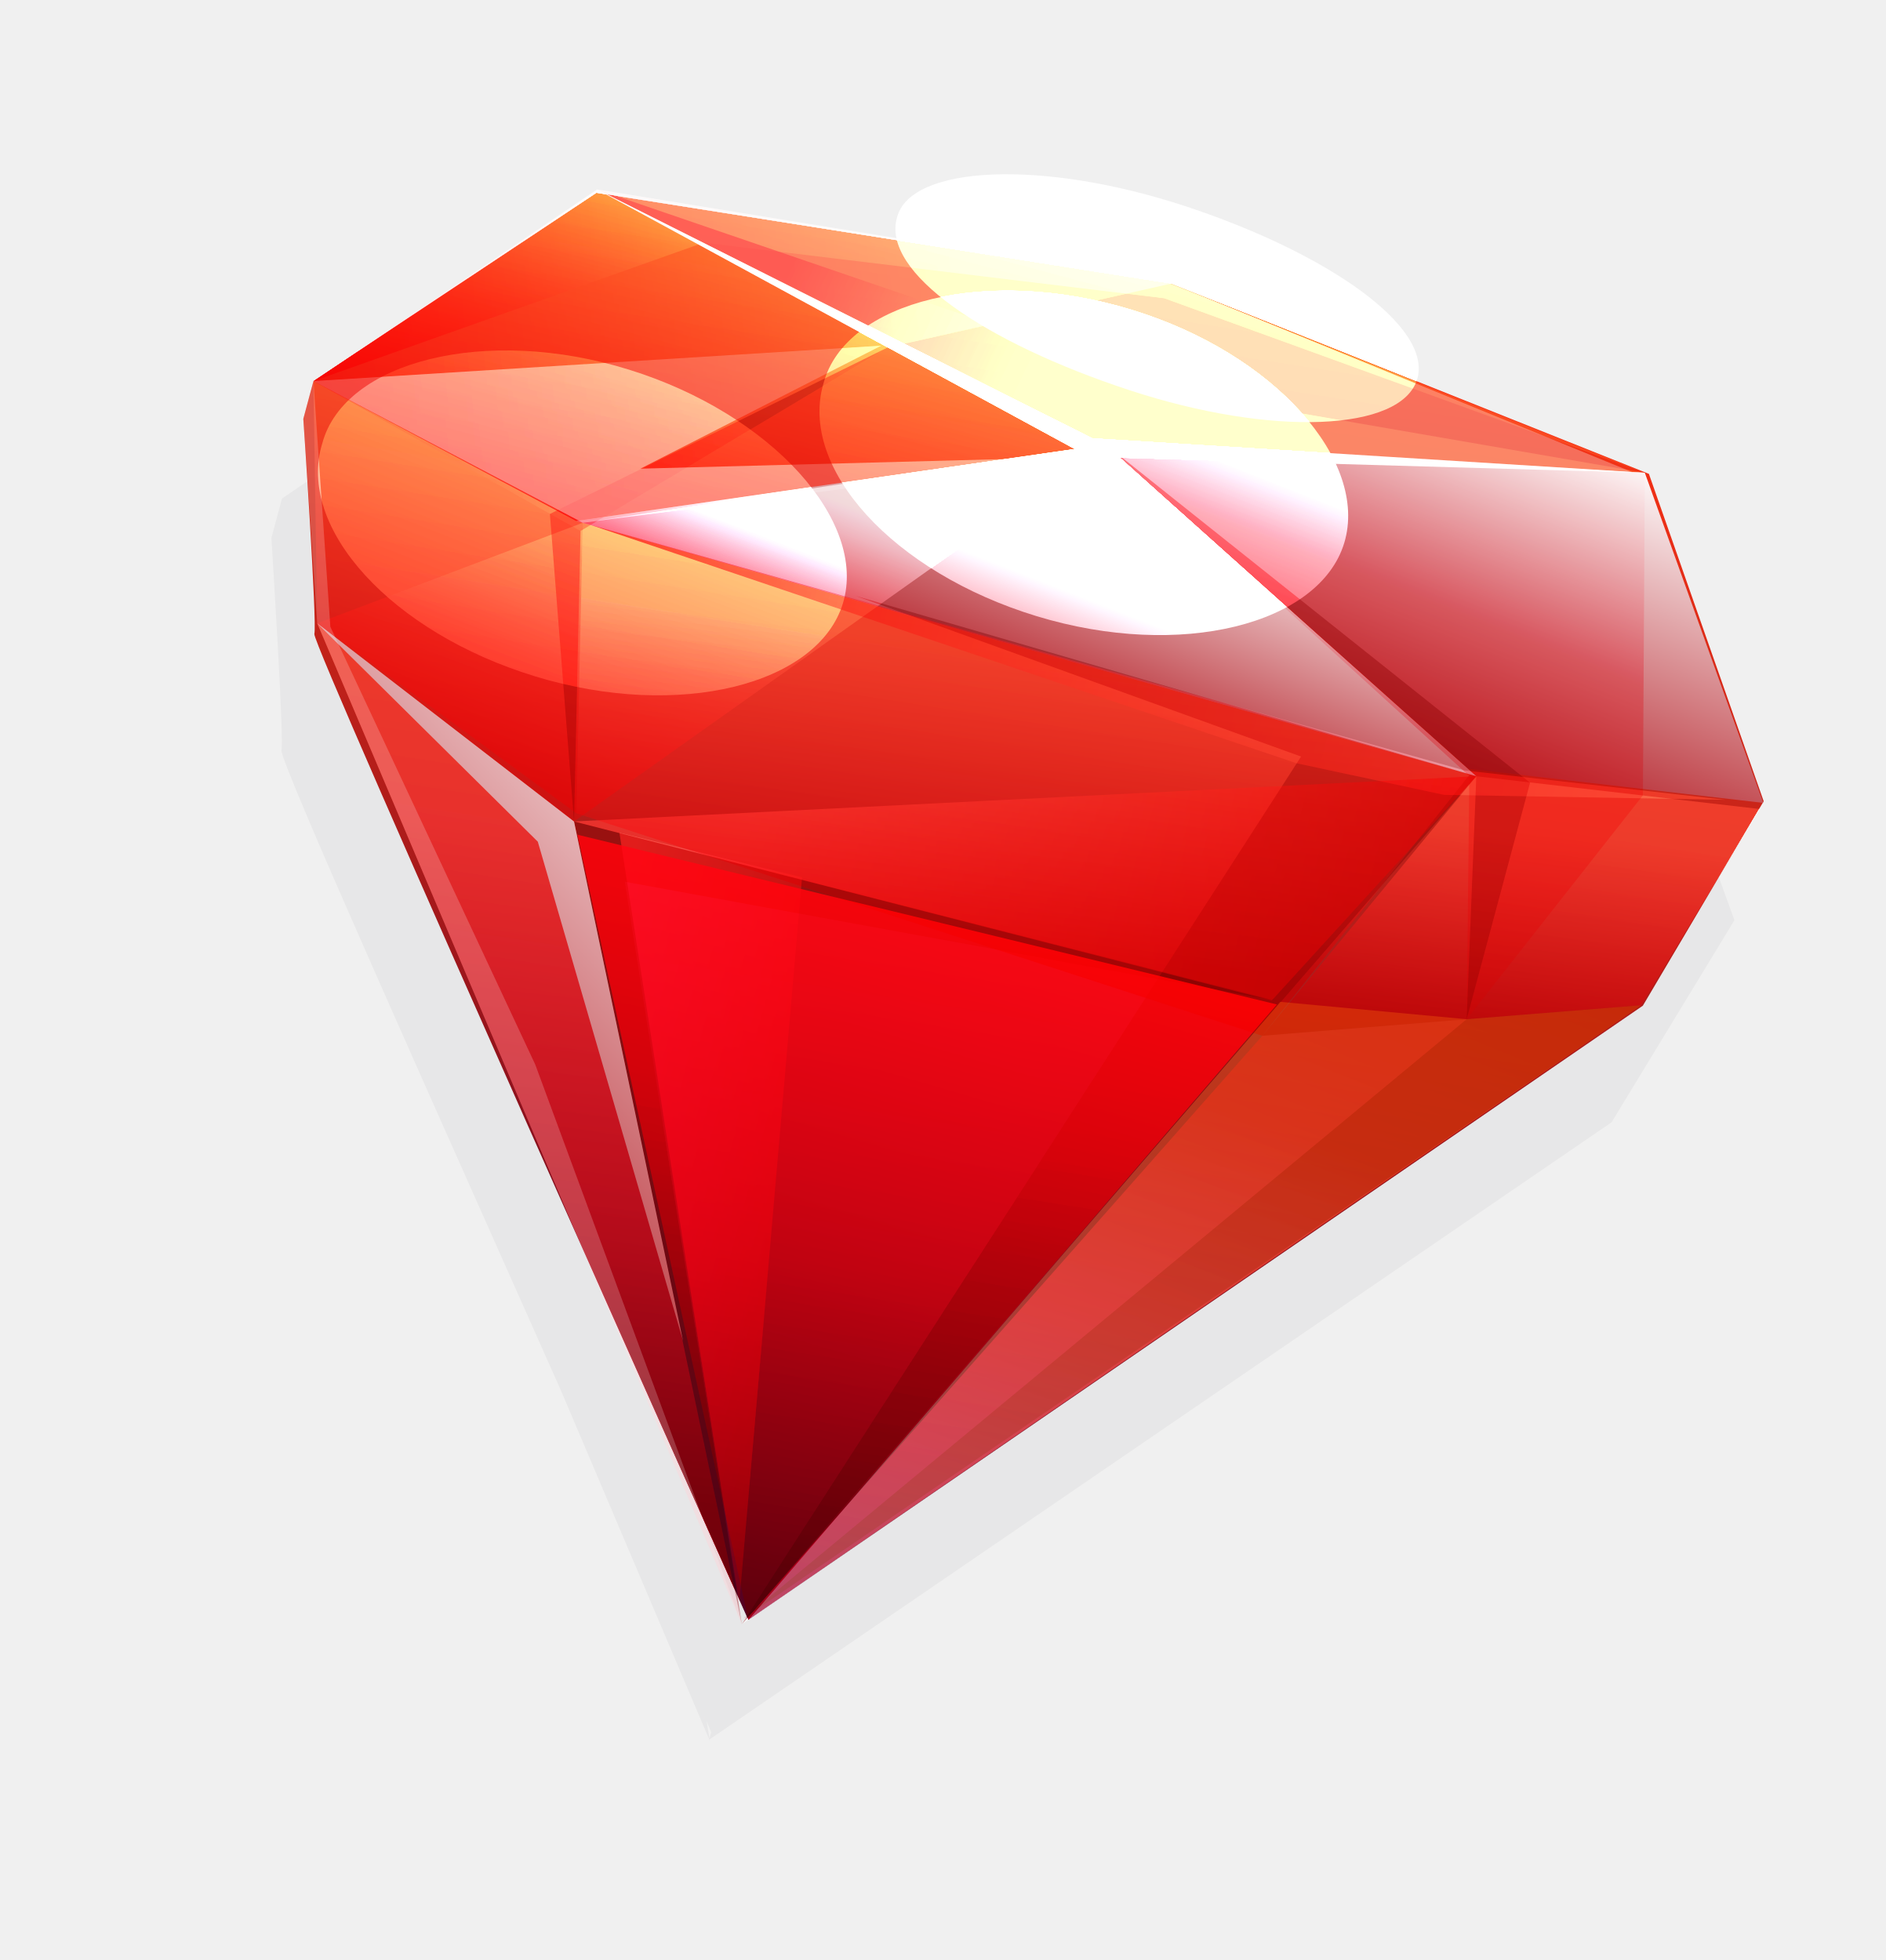
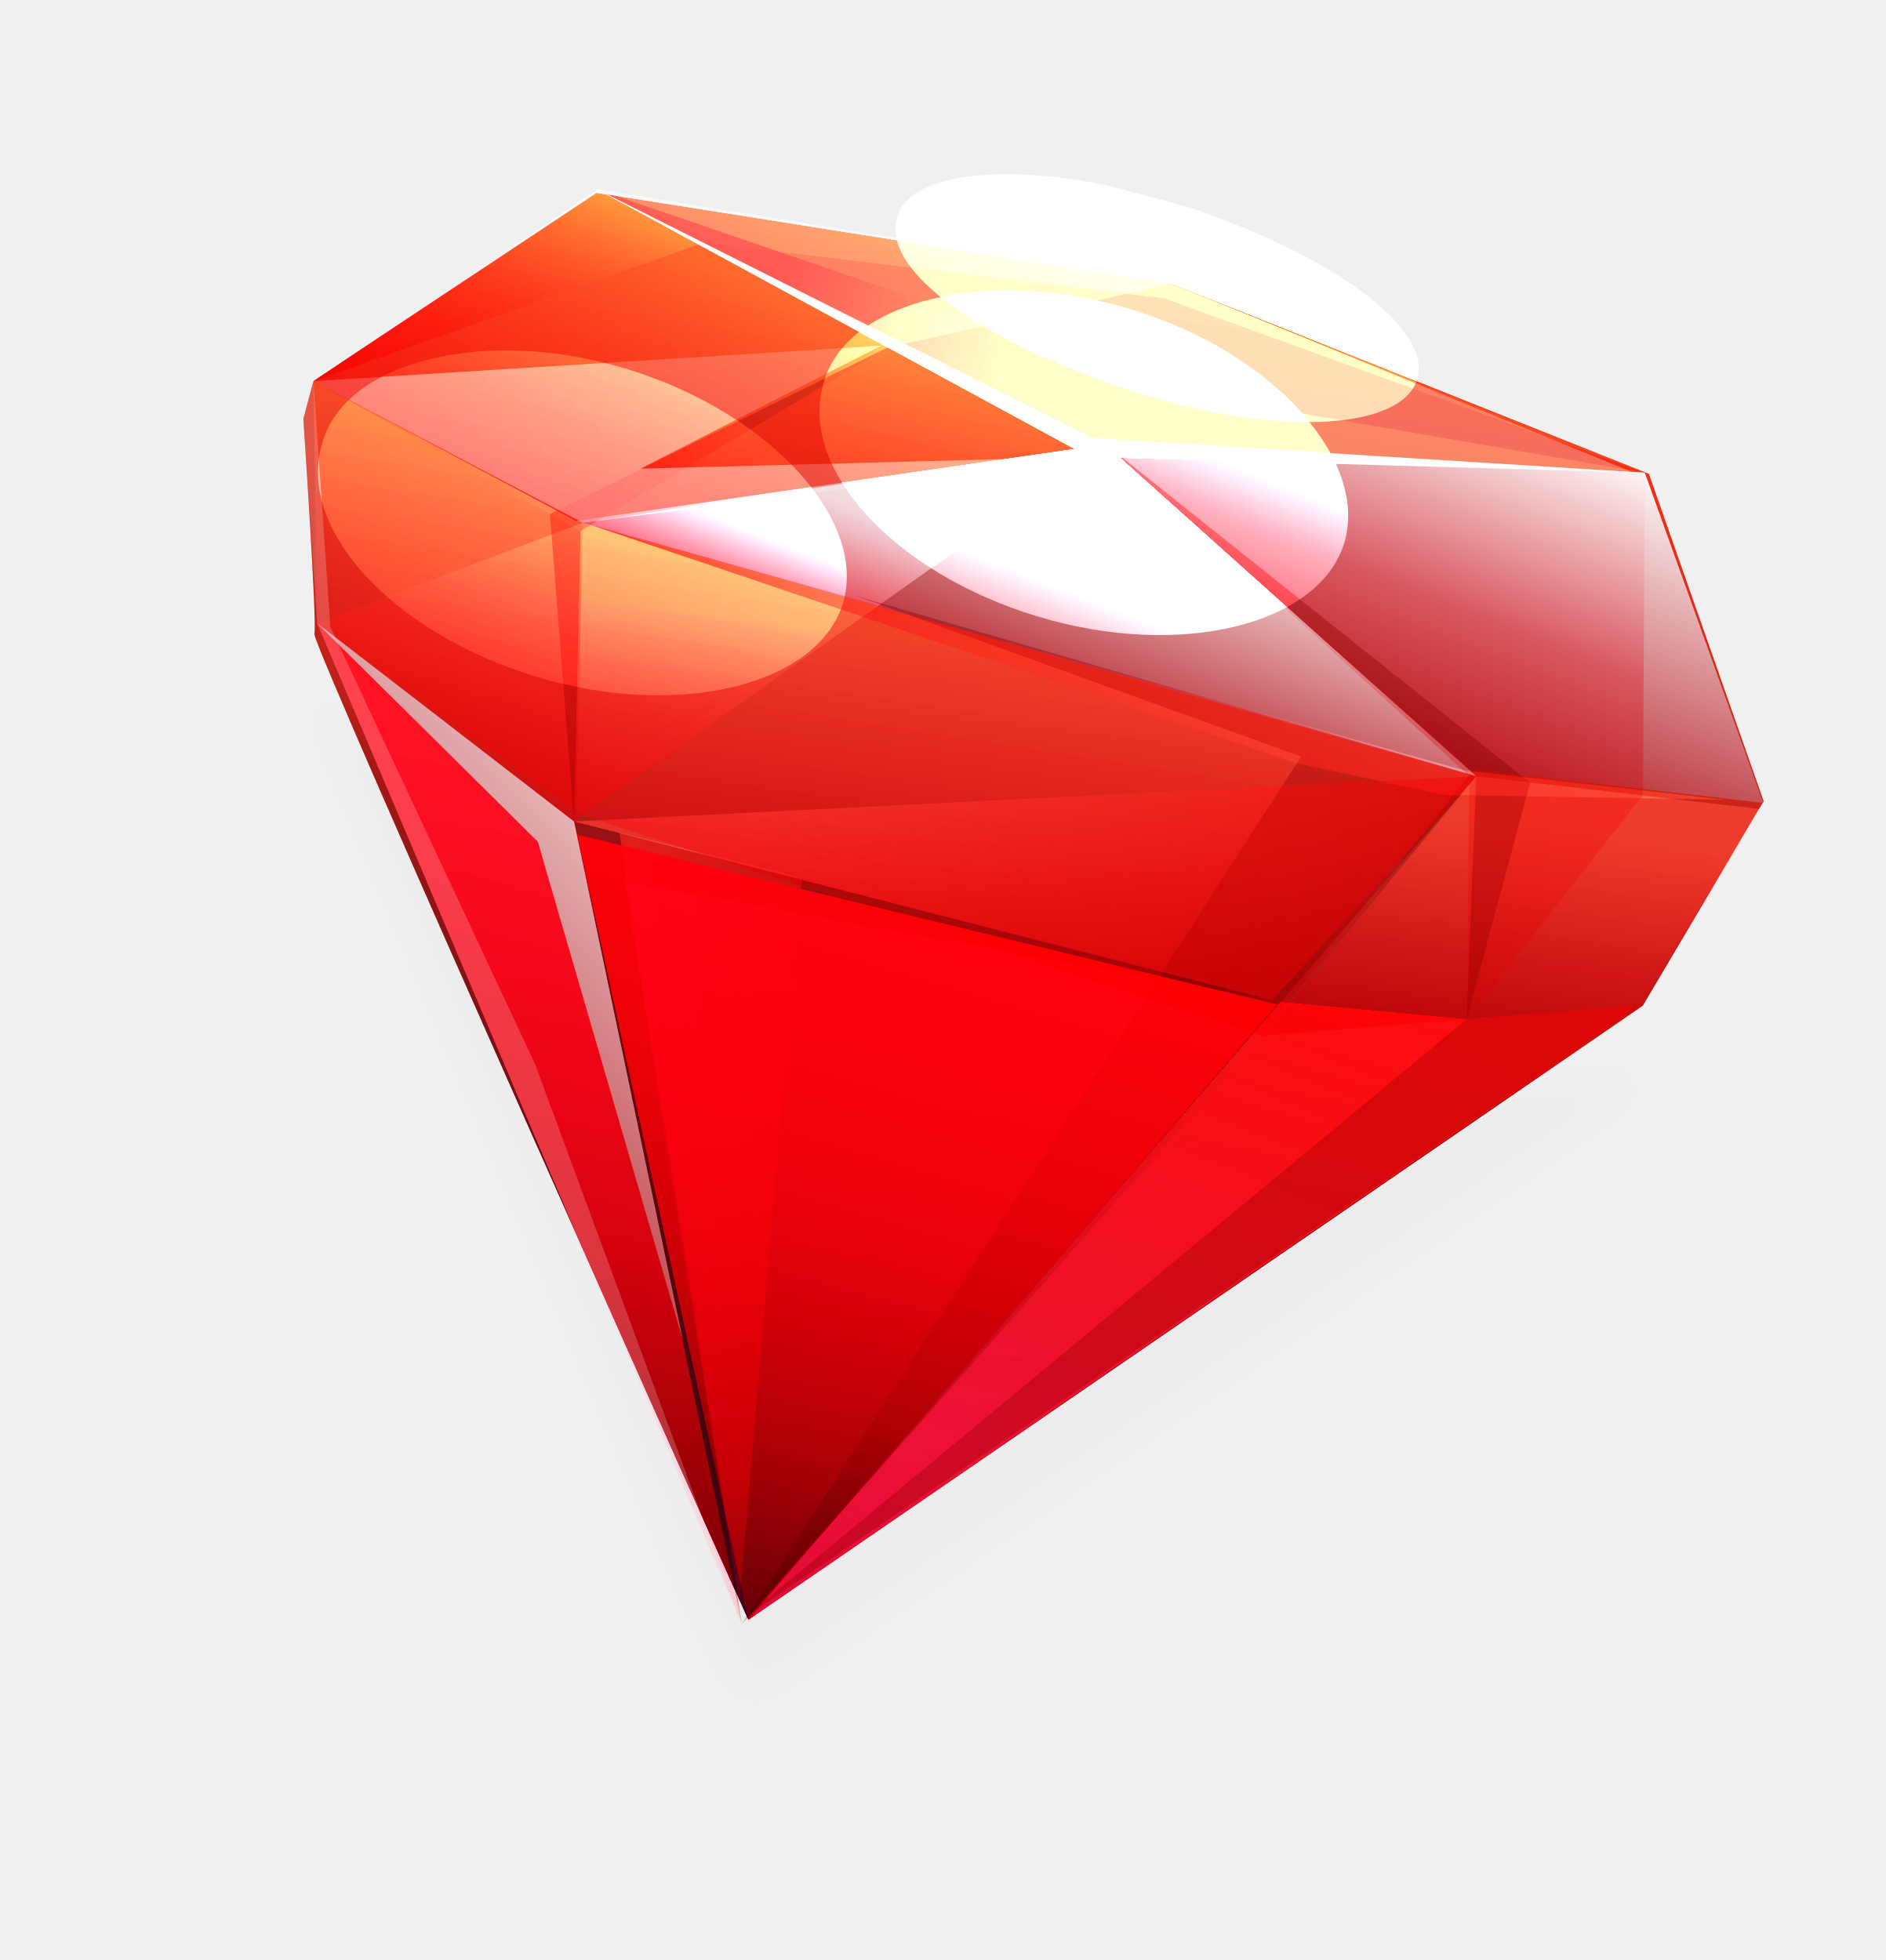
<svg xmlns="http://www.w3.org/2000/svg" width="101" height="105" viewBox="0 0 101 105" fill="none">
-   <g style="mix-blend-mode:overlay">
-     <path d="M74.236 26.707C74.979 23.935 69.535 19.788 61.862 17.45C54.189 15.111 47.223 15.413 46.428 18.03C46.295 18.289 46.218 18.574 46.204 18.866L30.381 16.323L15.102 26.706L14.536 28.818C14.614 30.112 15.216 39.658 15.074 40.186C14.933 40.714 23.325 59.373 30.032 74.468L38.014 93.253L37.784 91.824L37.69 92.176L37.748 91.956L38.088 92.801L37.982 93.197L86.314 60.123L92.893 49.295L86.462 31.586L74.236 26.707Z" fill="#373539" />
-   </g>
-   <path d="M40.078 86.78C40.078 86.78 16.683 34.534 16.836 33.962C16.989 33.39 16.245 22.439 16.245 22.439L16.788 20.415L31.94 10.328L62.751 15.188L88.312 25.386L94.459 42.924L87.988 53.876L40.078 86.78Z" fill="url(#paint0_linear_24_40124)" />
-   <path style="mix-blend-mode:overlay" opacity="0.7" d="M31.987 10.152L59.214 23.813L30.86 27.911L16.788 20.415L31.987 10.152Z" fill="url(#paint1_linear_24_40124)" />
-   <path style="mix-blend-mode:overlay" opacity="0.7" d="M16.788 20.415L37.685 12.999L62.351 15.977L88.093 25.327L62.311 15.07L31.987 10.152L16.788 20.415Z" fill="url(#paint2_linear_24_40124)" />
-   <path d="M30.86 27.911L59.214 23.813L79.068 41.583L30.86 27.911Z" fill="url(#paint3_linear_24_40124)" />
-   <path d="M88.093 25.327L59.215 23.814L78.656 41.189L94.436 43.012L88.093 25.327Z" fill="url(#paint4_linear_24_40124)" />
-   <path style="mix-blend-mode:overlay" opacity="0.7" d="M16.788 20.415L31.211 28.005L30.861 43.567L16.989 33.39L16.788 20.415Z" fill="url(#paint5_linear_24_40124)" />
-   <path style="mix-blend-mode:overlay" opacity="0.7" d="M31.213 28.005L30.863 43.568L67.61 55.489L78.718 41.489L31.213 28.005Z" fill="url(#paint6_linear_24_40124)" />
-   <path style="mix-blend-mode:overlay" opacity="0.7" d="M94.253 43.341L87.9 53.852L67.608 55.488L79.068 41.583L94.253 43.341Z" fill="url(#paint7_linear_24_40124)" />
-   <path style="mix-blend-mode:overlay" opacity="0.7" d="M39.732 87.017L30.743 44.007L16.989 33.39L39.732 87.017Z" fill="url(#paint8_linear_24_40124)" />
-   <path style="mix-blend-mode:overlay" opacity="0.7" d="M39.732 87.017L67.608 55.488L87.9 53.852L39.732 87.017Z" fill="url(#paint9_linear_24_40124)" />
-   <g style="mix-blend-mode:multiply" opacity="0.4">
-     <path d="M39.732 87.017L33.462 47.235L68.303 53.6L30.743 44.007L39.732 87.017Z" fill="#A90009" />
-   </g>
-   <g style="mix-blend-mode:multiply" opacity="0.4">
-     <path d="M39.732 87.017L79.068 41.583L45.819 31.919L69.683 40.53L39.732 87.017Z" fill="#A90009" />
-   </g>
-   <g style="mix-blend-mode:multiply" opacity="0.4">
-     <path d="M39.814 86.709L87.9 53.852L78.551 54.601L39.814 86.709Z" fill="#A90009" />
-   </g>
-   <g style="mix-blend-mode:multiply" opacity="0.4">
-     <path d="M78.551 54.601L79.068 41.583L59.214 23.813L81.946 41.929L78.551 54.601Z" fill="#A90009" />
-   </g>
-   <path style="mix-blend-mode:screen" opacity="0.4" d="M68.567 53.67L78.551 54.601L87.9 53.852L40.078 86.78L68.567 53.67Z" fill="url(#paint10_linear_24_40124)" />
-   <path style="mix-blend-mode:overlay" opacity="0.7" d="M39.583 85.987L39.546 85.6L33.175 44.611L42.957 46.997L39.583 85.987Z" fill="url(#paint11_linear_24_40124)" />
-   <path style="mix-blend-mode:overlay" opacity="0.7" d="M30.743 44.007L79.068 41.583L68.115 53.596L30.743 44.007Z" fill="url(#paint12_linear_24_40124)" />
-   <path d="M16.989 33.39L30.743 44.007L36.584 71.838L28.803 45.09L16.989 33.39Z" fill="url(#paint13_linear_24_40124)" />
-   <path style="mix-blend-mode:overlay" opacity="0.7" d="M30.744 44.007L59.214 23.813L31.212 28.005L16.989 33.39L30.744 44.007Z" fill="url(#paint14_linear_24_40124)" />
-   <g style="mix-blend-mode:overlay" opacity="0.3">
-     <path d="M88.093 25.327L87.991 42.606L78.552 54.601L78.694 41.576L59.215 23.814L88.093 25.327Z" fill="#A90009" />
-   </g>
-   <path style="mix-blend-mode:overlay" opacity="0.7" d="M59.214 23.813L31.987 10.152L64.296 21.214L88.092 25.327L59.214 23.813Z" fill="url(#paint15_linear_24_40124)" />
-   <path d="M31.987 10.152L58.33 24.473L88.092 25.327L58.501 23.481L31.987 10.152Z" fill="white" />
-   <path style="mix-blend-mode:overlay" opacity="0.7" d="M31.094 28.445L47.545 18.612L62.751 15.188L31.987 10.152L16.788 20.415L31.094 28.445Z" fill="url(#paint16_linear_24_40124)" />
-   <g style="mix-blend-mode:multiply" opacity="0.4">
-     <path d="M30.744 44.007L31.094 28.445L47.545 18.612L29.452 27.533L30.744 44.007Z" fill="#A90009" />
-   </g>
-   <path style="mix-blend-mode:overlay" opacity="0.7" d="M31.609 28.112L69.446 40.891L77.34 42.582L92.406 42.846L78.445 41.274L31.609 28.112Z" fill="url(#paint17_linear_24_40124)" />
-   <path opacity="0.2" d="M39.732 87.017L28.668 57.032L17.693 33.578L16.788 20.415L16.245 22.439L16.989 33.39L39.732 87.017Z" fill="white" />
-   <path style="mix-blend-mode:overlay" d="M30.93 44.717L68.388 53.811L40.078 86.78L30.93 44.717Z" fill="url(#paint18_linear_24_40124)" />
-   <path opacity="0.3" d="M32.435 10.414L58.371 23.965L87.397 25.282L62.751 15.188L32.435 10.414Z" fill="white" />
-   <path opacity="0.2" d="M16.788 20.415L47.193 18.518L34.299 25.107L58.33 24.473L31.212 28.005L16.788 20.415Z" fill="white" />
-   <g style="mix-blend-mode:overlay">
-     <path d="M44.11 20.521C45.289 16.121 52.867 14.238 60.584 16.588C68.301 18.939 73.308 24.713 71.997 29.078C70.686 33.442 63.24 35.361 55.523 33.01C47.807 30.66 42.752 25.061 44.11 20.521Z" fill="white" />
-   </g>
-   <g style="mix-blend-mode:overlay">
-     <path d="M48.049 11.626C48.792 8.855 55.814 8.52 63.483 11.046C71.153 13.573 76.744 17.523 75.901 20.315C75.059 23.108 68.137 23.422 60.467 20.895C52.797 18.369 47.16 14.595 48.049 11.626Z" fill="white" />
-   </g>
-   <g style="mix-blend-mode:overlay">
-     <path d="M17.262 23.748C18.441 19.349 26.031 17.421 33.692 19.804C41.353 22.187 46.46 27.941 45.149 32.306C43.838 36.67 36.392 38.589 28.675 36.238C20.959 33.887 15.86 28.277 17.262 23.748Z" fill="white" />
+   <g clip-path="url(#clip0_24_40121)">
+     <path d="M40.078 86.78C40.078 86.78 16.683 34.534 16.836 33.962C16.989 33.39 16.245 22.439 16.245 22.439L16.788 20.415L31.94 10.328L62.751 15.188L88.312 25.386L94.459 42.924L87.988 53.876L40.078 86.78Z" fill="url(#paint0_linear_24_40121)" />
+     <path style="mix-blend-mode:screen" opacity="0.4" d="M68.567 53.67L78.551 54.601L87.9 53.852L40.078 86.78L68.567 53.67Z" fill="url(#paint1_linear_24_40121)" />
+     <g style="mix-blend-mode:overlay" filter="url(#filter0_d_24_40121)">
+       <path fill-rule="evenodd" clip-rule="evenodd" d="M39.732 87.017L30.743 44.007L16.989 33.39L39.732 87.017ZM68.567 53.67L78.551 54.601L87.9 53.852L40.078 86.78L68.567 53.67ZM68.388 53.811L30.93 44.717L40.078 86.78L68.388 53.811Z" fill="url(#paint2_linear_24_40121)" style="mix-blend-mode:overlay" shape-rendering="crispEdges" />
+     </g>
+     <path style="mix-blend-mode:overlay" opacity="0.7" d="M31.987 10.152L59.214 23.813L30.86 27.911L16.788 20.415L31.987 10.152Z" fill="url(#paint3_linear_24_40121)" />
+     <path style="mix-blend-mode:overlay" opacity="0.7" d="M16.788 20.415L37.685 12.999L62.351 15.977L88.093 25.327L62.311 15.07L31.987 10.152L16.788 20.415Z" fill="url(#paint4_linear_24_40121)" />
+     <path d="M30.86 27.911L59.214 23.813L79.068 41.583L30.86 27.911Z" fill="url(#paint5_linear_24_40121)" />
+     <path d="M88.093 25.327L59.215 23.814L78.656 41.189L94.436 43.012L88.093 25.327Z" fill="url(#paint6_linear_24_40121)" />
+     <path style="mix-blend-mode:overlay" opacity="0.7" d="M16.788 20.415L31.211 28.005L30.861 43.567L16.989 33.39L16.788 20.415Z" fill="url(#paint7_linear_24_40121)" />
+     <path style="mix-blend-mode:overlay" opacity="0.7" d="M31.213 28.005L30.863 43.568L67.61 55.489L78.718 41.489L31.213 28.005Z" fill="url(#paint8_linear_24_40121)" />
+     <path style="mix-blend-mode:overlay" opacity="0.7" d="M94.253 43.341L87.9 53.852L67.608 55.488L79.068 41.583L94.253 43.341Z" fill="url(#paint9_linear_24_40121)" />
+     <path style="mix-blend-mode:overlay" opacity="0.7" d="M39.732 87.017L30.743 44.007L16.989 33.39L39.732 87.017Z" fill="url(#paint10_linear_24_40121)" />
+     <path style="mix-blend-mode:overlay" opacity="0.7" d="M39.732 87.017L67.608 55.488L87.9 53.852L39.732 87.017Z" fill="url(#paint11_linear_24_40121)" />
+     <g style="mix-blend-mode:multiply" opacity="0.4">
+       <path d="M39.732 87.017L33.462 47.235L68.303 53.6L30.743 44.007L39.732 87.017Z" fill="#A90009" />
+     </g>
+     <g style="mix-blend-mode:multiply" opacity="0.4">
+       <path d="M39.732 87.017L79.068 41.583L45.819 31.919L69.683 40.53L39.732 87.017Z" fill="#A90009" />
+     </g>
+     <g style="mix-blend-mode:multiply" opacity="0.4">
+       <path d="M39.814 86.709L87.9 53.852L78.551 54.601L39.814 86.709Z" fill="#A90009" />
+     </g>
+     <g style="mix-blend-mode:multiply" opacity="0.4">
+       <path d="M78.551 54.601L79.068 41.583L59.214 23.813L81.946 41.929L78.551 54.601Z" fill="#A90009" />
+     </g>
+     <path style="mix-blend-mode:overlay" opacity="0.7" d="M39.583 85.987L39.546 85.6L33.175 44.611L42.957 46.997L39.583 85.987Z" fill="url(#paint12_linear_24_40121)" />
+     <path style="mix-blend-mode:overlay" opacity="0.7" d="M30.743 44.007L79.068 41.583L68.115 53.596L30.743 44.007Z" fill="url(#paint13_linear_24_40121)" />
+     <path d="M16.989 33.39L30.743 44.007L36.584 71.838L28.803 45.09L16.989 33.39Z" fill="url(#paint14_linear_24_40121)" />
+     <path style="mix-blend-mode:overlay" opacity="0.7" d="M30.744 44.007L59.214 23.813L31.212 28.005L16.989 33.39L30.744 44.007Z" fill="url(#paint15_linear_24_40121)" />
+     <g style="mix-blend-mode:overlay" opacity="0.3">
+       <path d="M88.093 25.327L87.991 42.606L78.552 54.601L78.694 41.576L59.215 23.814L88.093 25.327Z" fill="#A90009" />
+     </g>
+     <path style="mix-blend-mode:overlay" opacity="0.7" d="M59.214 23.813L31.987 10.152L64.296 21.214L88.092 25.327L59.214 23.813Z" fill="url(#paint16_linear_24_40121)" />
+     <path d="M31.987 10.152L58.33 24.473L88.092 25.327L58.501 23.481L31.987 10.152Z" fill="white" />
+     <path style="mix-blend-mode:overlay" opacity="0.7" d="M31.094 28.445L47.545 18.612L62.751 15.188L31.987 10.152L16.788 20.415L31.094 28.445Z" fill="url(#paint17_linear_24_40121)" />
+     <g style="mix-blend-mode:multiply" opacity="0.4">
+       <path d="M30.744 44.007L31.094 28.445L47.545 18.612L29.452 27.533L30.744 44.007Z" fill="#A90009" />
+     </g>
+     <path style="mix-blend-mode:overlay" opacity="0.7" d="M31.609 28.112L69.446 40.891L77.34 42.582L92.406 42.846L78.445 41.274L31.609 28.112Z" fill="url(#paint18_linear_24_40121)" />
+     <path opacity="0.2" d="M39.732 87.017L28.668 57.032L17.693 33.578L16.788 20.415L16.245 22.439L16.989 33.39L39.732 87.017Z" fill="white" />
+     <path style="mix-blend-mode:overlay" d="M30.93 44.717L68.388 53.811L40.078 86.78L30.93 44.717Z" fill="url(#paint19_linear_24_40121)" />
+     <path opacity="0.3" d="M32.435 10.414L58.371 23.965L87.397 25.282L62.751 15.188L32.435 10.414Z" fill="white" />
+     <path opacity="0.2" d="M16.788 20.415L47.193 18.518L34.299 25.107L58.33 24.473L31.212 28.005L16.788 20.415Z" fill="white" />
+     <g style="mix-blend-mode:overlay">
+       <path d="M44.11 20.521C45.289 16.121 52.867 14.238 60.584 16.588C68.301 18.939 73.308 24.713 71.997 29.078C70.686 33.442 63.24 35.361 55.523 33.01C47.807 30.66 42.752 25.061 44.11 20.521Z" fill="white" />
+     </g>
+     <g style="mix-blend-mode:overlay">
+       <path d="M48.049 11.626C48.792 8.855 55.814 8.52 63.483 11.046C71.153 13.573 76.744 17.523 75.901 20.315C75.059 23.108 68.137 23.422 60.467 20.895C52.797 18.369 47.16 14.595 48.049 11.626Z" fill="white" />
+     </g>
+     <g style="mix-blend-mode:overlay">
+       <path d="M17.262 23.748C18.441 19.349 26.031 17.421 33.692 19.804C41.353 22.187 46.46 27.941 45.149 32.306C43.838 36.67 36.392 38.589 28.675 36.238C20.959 33.887 15.86 28.277 17.262 23.748Z" fill="white" />
+     </g>
  </g>
  <defs>
-     <linearGradient id="paint0_linear_24_40124" x1="46.723" y1="87.853" x2="58.236" y2="14.262" gradientUnits="userSpaceOnUse">
+     <filter id="filter0_d_24_40121" x="14.989" y="33.39" width="74.911" height="59.627" filterUnits="userSpaceOnUse" color-interpolation-filters="sRGB">
+       <feFlood flood-opacity="0" result="BackgroundImageFix" />
+       <feColorMatrix in="SourceAlpha" type="matrix" values="0 0 0 0 0 0 0 0 0 0 0 0 0 0 0 0 0 0 127 0" result="hardAlpha" />
+       <feOffset dy="4" />
+       <feGaussianBlur stdDeviation="1" />
+       <feComposite in2="hardAlpha" operator="out" />
+       <feColorMatrix type="matrix" values="0 0 0 0 0 0 0 0 0 0 0 0 0 0 0 0 0 0 0.25 0" />
+       <feBlend mode="normal" in2="BackgroundImageFix" result="effect1_dropShadow_24_40121" />
+       <feBlend mode="normal" in="SourceGraphic" in2="effect1_dropShadow_24_40121" result="shape" />
+     </filter>
+     <linearGradient id="paint0_linear_24_40121" x1="46.723" y1="87.853" x2="58.236" y2="14.262" gradientUnits="userSpaceOnUse">
      <stop stop-color="#540021" />
      <stop offset="1" stop-color="#FF3515" />
    </linearGradient>
-     <linearGradient id="paint1_linear_24_40124" x1="36.083" y1="29.358" x2="40.669" y2="12.242" gradientUnits="userSpaceOnUse">
+     <linearGradient id="paint1_linear_24_40121" x1="67.512" y1="59.895" x2="53.438" y2="101.158" gradientUnits="userSpaceOnUse">
+       <stop stop-color="#C85500" />
+       <stop offset="1" stop-color="#FFCBBF" />
+     </linearGradient>
+     <linearGradient id="paint2_linear_24_40121" x1="51.17" y1="44.152" x2="34.946" y2="99.599" gradientUnits="userSpaceOnUse">
+       <stop stop-color="#FF2C67" />
+       <stop offset="1" stop-color="#6A0020" />
+     </linearGradient>
+     <linearGradient id="paint3_linear_24_40121" x1="36.083" y1="29.358" x2="40.669" y2="12.242" gradientUnits="userSpaceOnUse">
      <stop stop-color="#A90009" />
      <stop offset="1" stop-color="white" />
    </linearGradient>
-     <linearGradient id="paint2_linear_24_40124" x1="50.642" y1="29.58" x2="55.11" y2="12.905" gradientUnits="userSpaceOnUse">
+     <linearGradient id="paint4_linear_24_40121" x1="50.642" y1="29.58" x2="55.11" y2="12.905" gradientUnits="userSpaceOnUse">
      <stop stop-color="#A90009" />
      <stop offset="1" stop-color="white" />
    </linearGradient>
-     <linearGradient id="paint3_linear_24_40124" x1="53.174" y1="39.313" x2="59.431" y2="23.353" gradientUnits="userSpaceOnUse">
+     <linearGradient id="paint5_linear_24_40121" x1="53.174" y1="39.313" x2="59.431" y2="23.353" gradientUnits="userSpaceOnUse">
      <stop stop-color="#A90009" />
      <stop offset="1" stop-color="white" />
    </linearGradient>
-     <linearGradient id="paint4_linear_24_40124" x1="73.276" y1="42.435" x2="81.367" y2="21.921" gradientUnits="userSpaceOnUse">
+     <linearGradient id="paint6_linear_24_40121" x1="73.276" y1="42.435" x2="81.367" y2="21.921" gradientUnits="userSpaceOnUse">
      <stop stop-color="#A90009" />
      <stop offset="1" stop-color="white" />
    </linearGradient>
-     <linearGradient id="paint5_linear_24_40124" x1="19.801" y1="42.254" x2="27.05" y2="23.825" gradientUnits="userSpaceOnUse">
+     <linearGradient id="paint7_linear_24_40121" x1="19.801" y1="42.254" x2="27.05" y2="23.825" gradientUnits="userSpaceOnUse">
      <stop stop-color="#A90009" />
      <stop offset="1" stop-color="white" />
    </linearGradient>
-     <linearGradient id="paint6_linear_24_40124" x1="53.027" y1="50.78" x2="54.927" y2="35.067" gradientUnits="userSpaceOnUse">
+     <linearGradient id="paint8_linear_24_40121" x1="53.027" y1="50.78" x2="54.927" y2="35.067" gradientUnits="userSpaceOnUse">
      <stop stop-color="#A90009" />
      <stop offset="1" stop-color="white" />
    </linearGradient>
-     <linearGradient id="paint7_linear_24_40124" x1="80.278" y1="55.017" x2="81.514" y2="44.596" gradientUnits="userSpaceOnUse">
+     <linearGradient id="paint9_linear_24_40121" x1="80.278" y1="55.017" x2="81.514" y2="44.596" gradientUnits="userSpaceOnUse">
      <stop stop-color="#A90009" />
      <stop offset="1" stop-color="white" />
    </linearGradient>
-     <linearGradient id="paint8_linear_24_40124" x1="26.125" y1="78.844" x2="30.253" y2="44.253" gradientUnits="userSpaceOnUse">
+     <linearGradient id="paint10_linear_24_40121" x1="26.125" y1="78.844" x2="30.253" y2="44.253" gradientUnits="userSpaceOnUse">
      <stop stop-color="#A90009" />
      <stop offset="1" stop-color="white" />
    </linearGradient>
-     <linearGradient id="paint9_linear_24_40124" x1="75.47" y1="41.986" x2="59.133" y2="81.841" gradientUnits="userSpaceOnUse">
+     <linearGradient id="paint11_linear_24_40121" x1="75.47" y1="41.986" x2="59.133" y2="81.841" gradientUnits="userSpaceOnUse">
      <stop stop-color="#A90009" />
      <stop offset="1" stop-color="white" />
    </linearGradient>
-     <linearGradient id="paint10_linear_24_40124" x1="67.512" y1="59.895" x2="53.438" y2="101.158" gradientUnits="userSpaceOnUse">
-       <stop stop-color="#C85500" />
-       <stop offset="1" stop-color="#FFCBBF" />
-     </linearGradient>
-     <linearGradient id="paint11_linear_24_40124" x1="49.498" y1="68.697" x2="29.171" y2="63.25" gradientUnits="userSpaceOnUse">
+     <linearGradient id="paint12_linear_24_40121" x1="49.498" y1="68.697" x2="29.171" y2="63.25" gradientUnits="userSpaceOnUse">
      <stop stop-color="#A90009" />
      <stop offset="1" stop-color="white" />
    </linearGradient>
-     <linearGradient id="paint12_linear_24_40124" x1="82.558" y1="50.204" x2="41.245" y2="39.134" gradientUnits="userSpaceOnUse">
+     <linearGradient id="paint13_linear_24_40121" x1="82.558" y1="50.204" x2="41.245" y2="39.134" gradientUnits="userSpaceOnUse">
      <stop stop-color="#A90009" />
      <stop offset="1" stop-color="white" />
    </linearGradient>
-     <linearGradient id="paint13_linear_24_40124" x1="14.732" y1="63.814" x2="41.121" y2="39.243" gradientUnits="userSpaceOnUse">
+     <linearGradient id="paint14_linear_24_40121" x1="14.732" y1="63.814" x2="41.121" y2="39.243" gradientUnits="userSpaceOnUse">
      <stop stop-color="#A90009" />
      <stop offset="1" stop-color="white" />
    </linearGradient>
-     <linearGradient id="paint14_linear_24_40124" x1="30.538" y1="48.998" x2="38.986" y2="26.268" gradientUnits="userSpaceOnUse">
+     <linearGradient id="paint15_linear_24_40121" x1="30.538" y1="48.998" x2="38.986" y2="26.268" gradientUnits="userSpaceOnUse">
      <stop stop-color="#A90009" />
      <stop offset="1" stop-color="white" />
    </linearGradient>
-     <linearGradient id="paint15_linear_24_40124" x1="44.257" y1="10.469" x2="56.96" y2="16.561" gradientUnits="userSpaceOnUse">
+     <linearGradient id="paint16_linear_24_40121" x1="44.257" y1="10.469" x2="56.96" y2="16.561" gradientUnits="userSpaceOnUse">
      <stop stop-color="#A90009" />
      <stop offset="1" stop-color="white" />
    </linearGradient>
-     <linearGradient id="paint16_linear_24_40124" x1="-3.229" y1="22.785" x2="52.209" y2="17.221" gradientUnits="userSpaceOnUse">
+     <linearGradient id="paint17_linear_24_40121" x1="-3.229" y1="22.785" x2="52.209" y2="17.221" gradientUnits="userSpaceOnUse">
      <stop stop-color="#A90009" />
      <stop offset="1" stop-color="white" />
    </linearGradient>
-     <linearGradient id="paint17_linear_24_40124" x1="31.467" y1="28.64" x2="91.876" y2="44.826" gradientUnits="userSpaceOnUse">
+     <linearGradient id="paint18_linear_24_40121" x1="31.467" y1="28.64" x2="91.876" y2="44.826" gradientUnits="userSpaceOnUse">
      <stop stop-color="#A90009" />
      <stop offset="1" stop-color="white" />
    </linearGradient>
-     <linearGradient id="paint18_linear_24_40124" x1="51.17" y1="44.152" x2="34.946" y2="99.599" gradientUnits="userSpaceOnUse">
+     <linearGradient id="paint19_linear_24_40121" x1="51.17" y1="44.152" x2="34.946" y2="99.599" gradientUnits="userSpaceOnUse">
      <stop stop-color="#FF2C67" />
      <stop offset="1" stop-color="#6A0020" />
    </linearGradient>
+     <clipPath id="clip0_24_40121">
+       <rect width="80.942" height="85.998" fill="white" transform="translate(22.2578) rotate(15)" />
+     </clipPath>
  </defs>
</svg>
